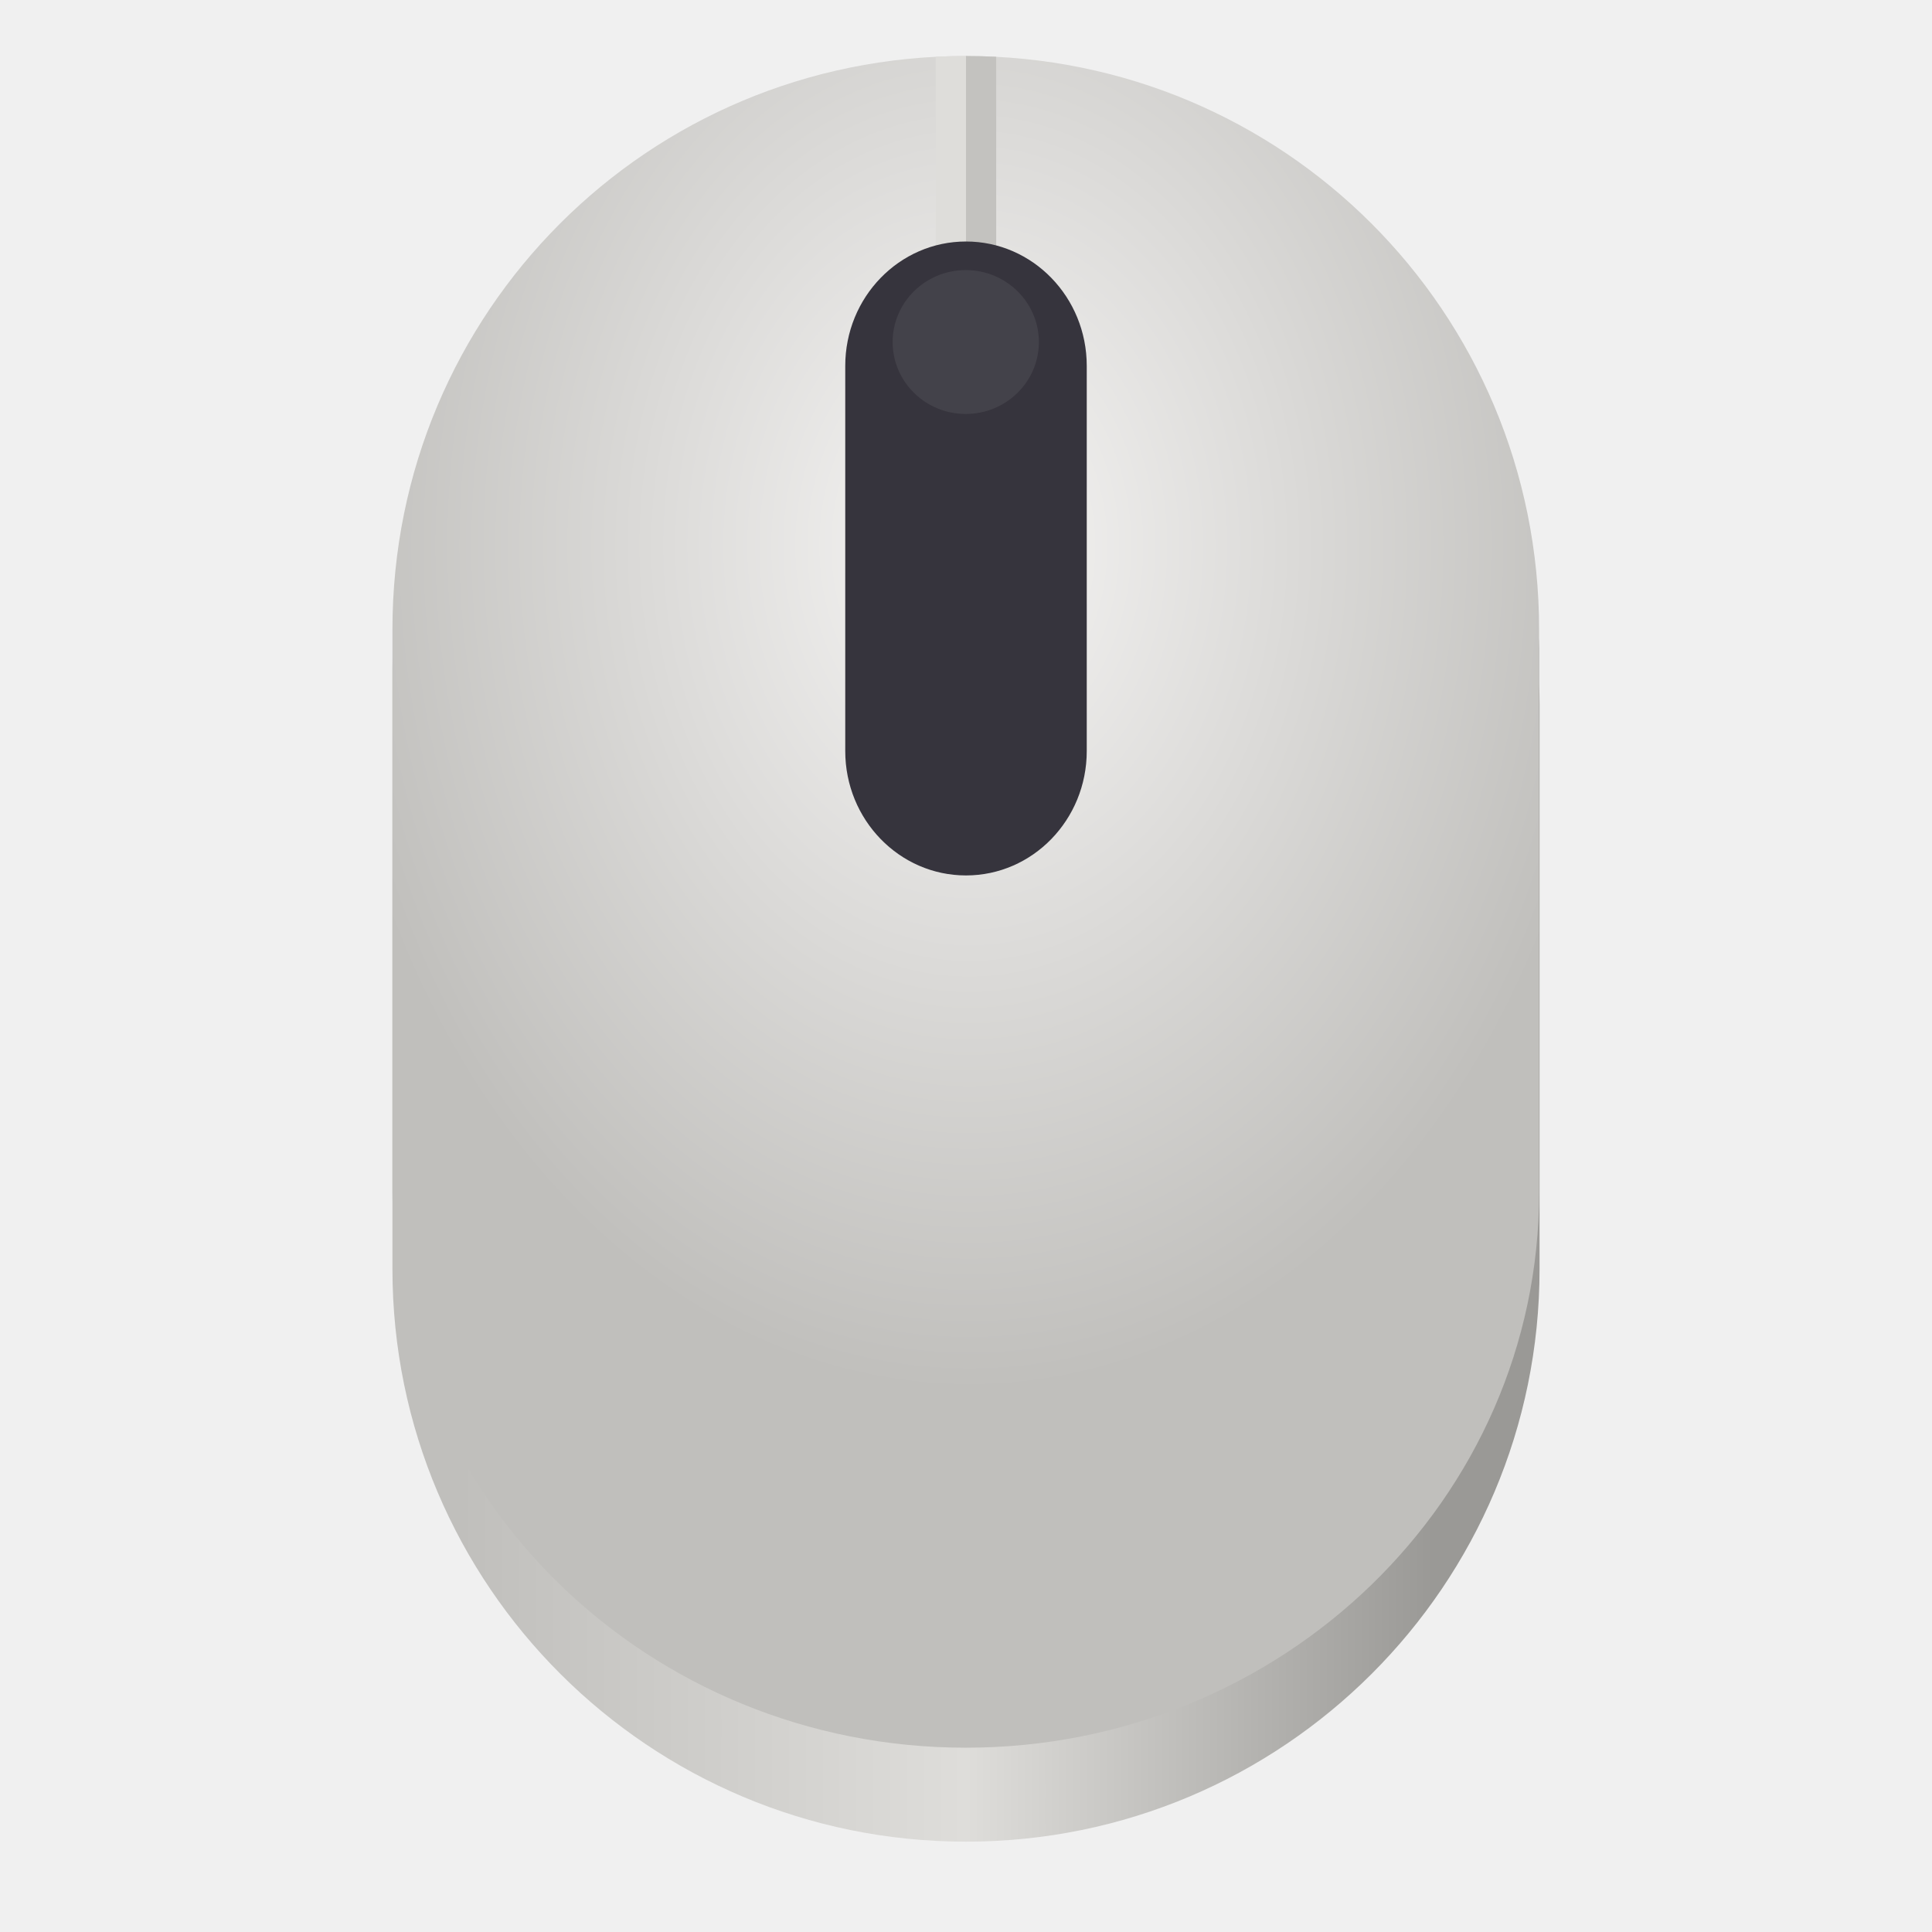
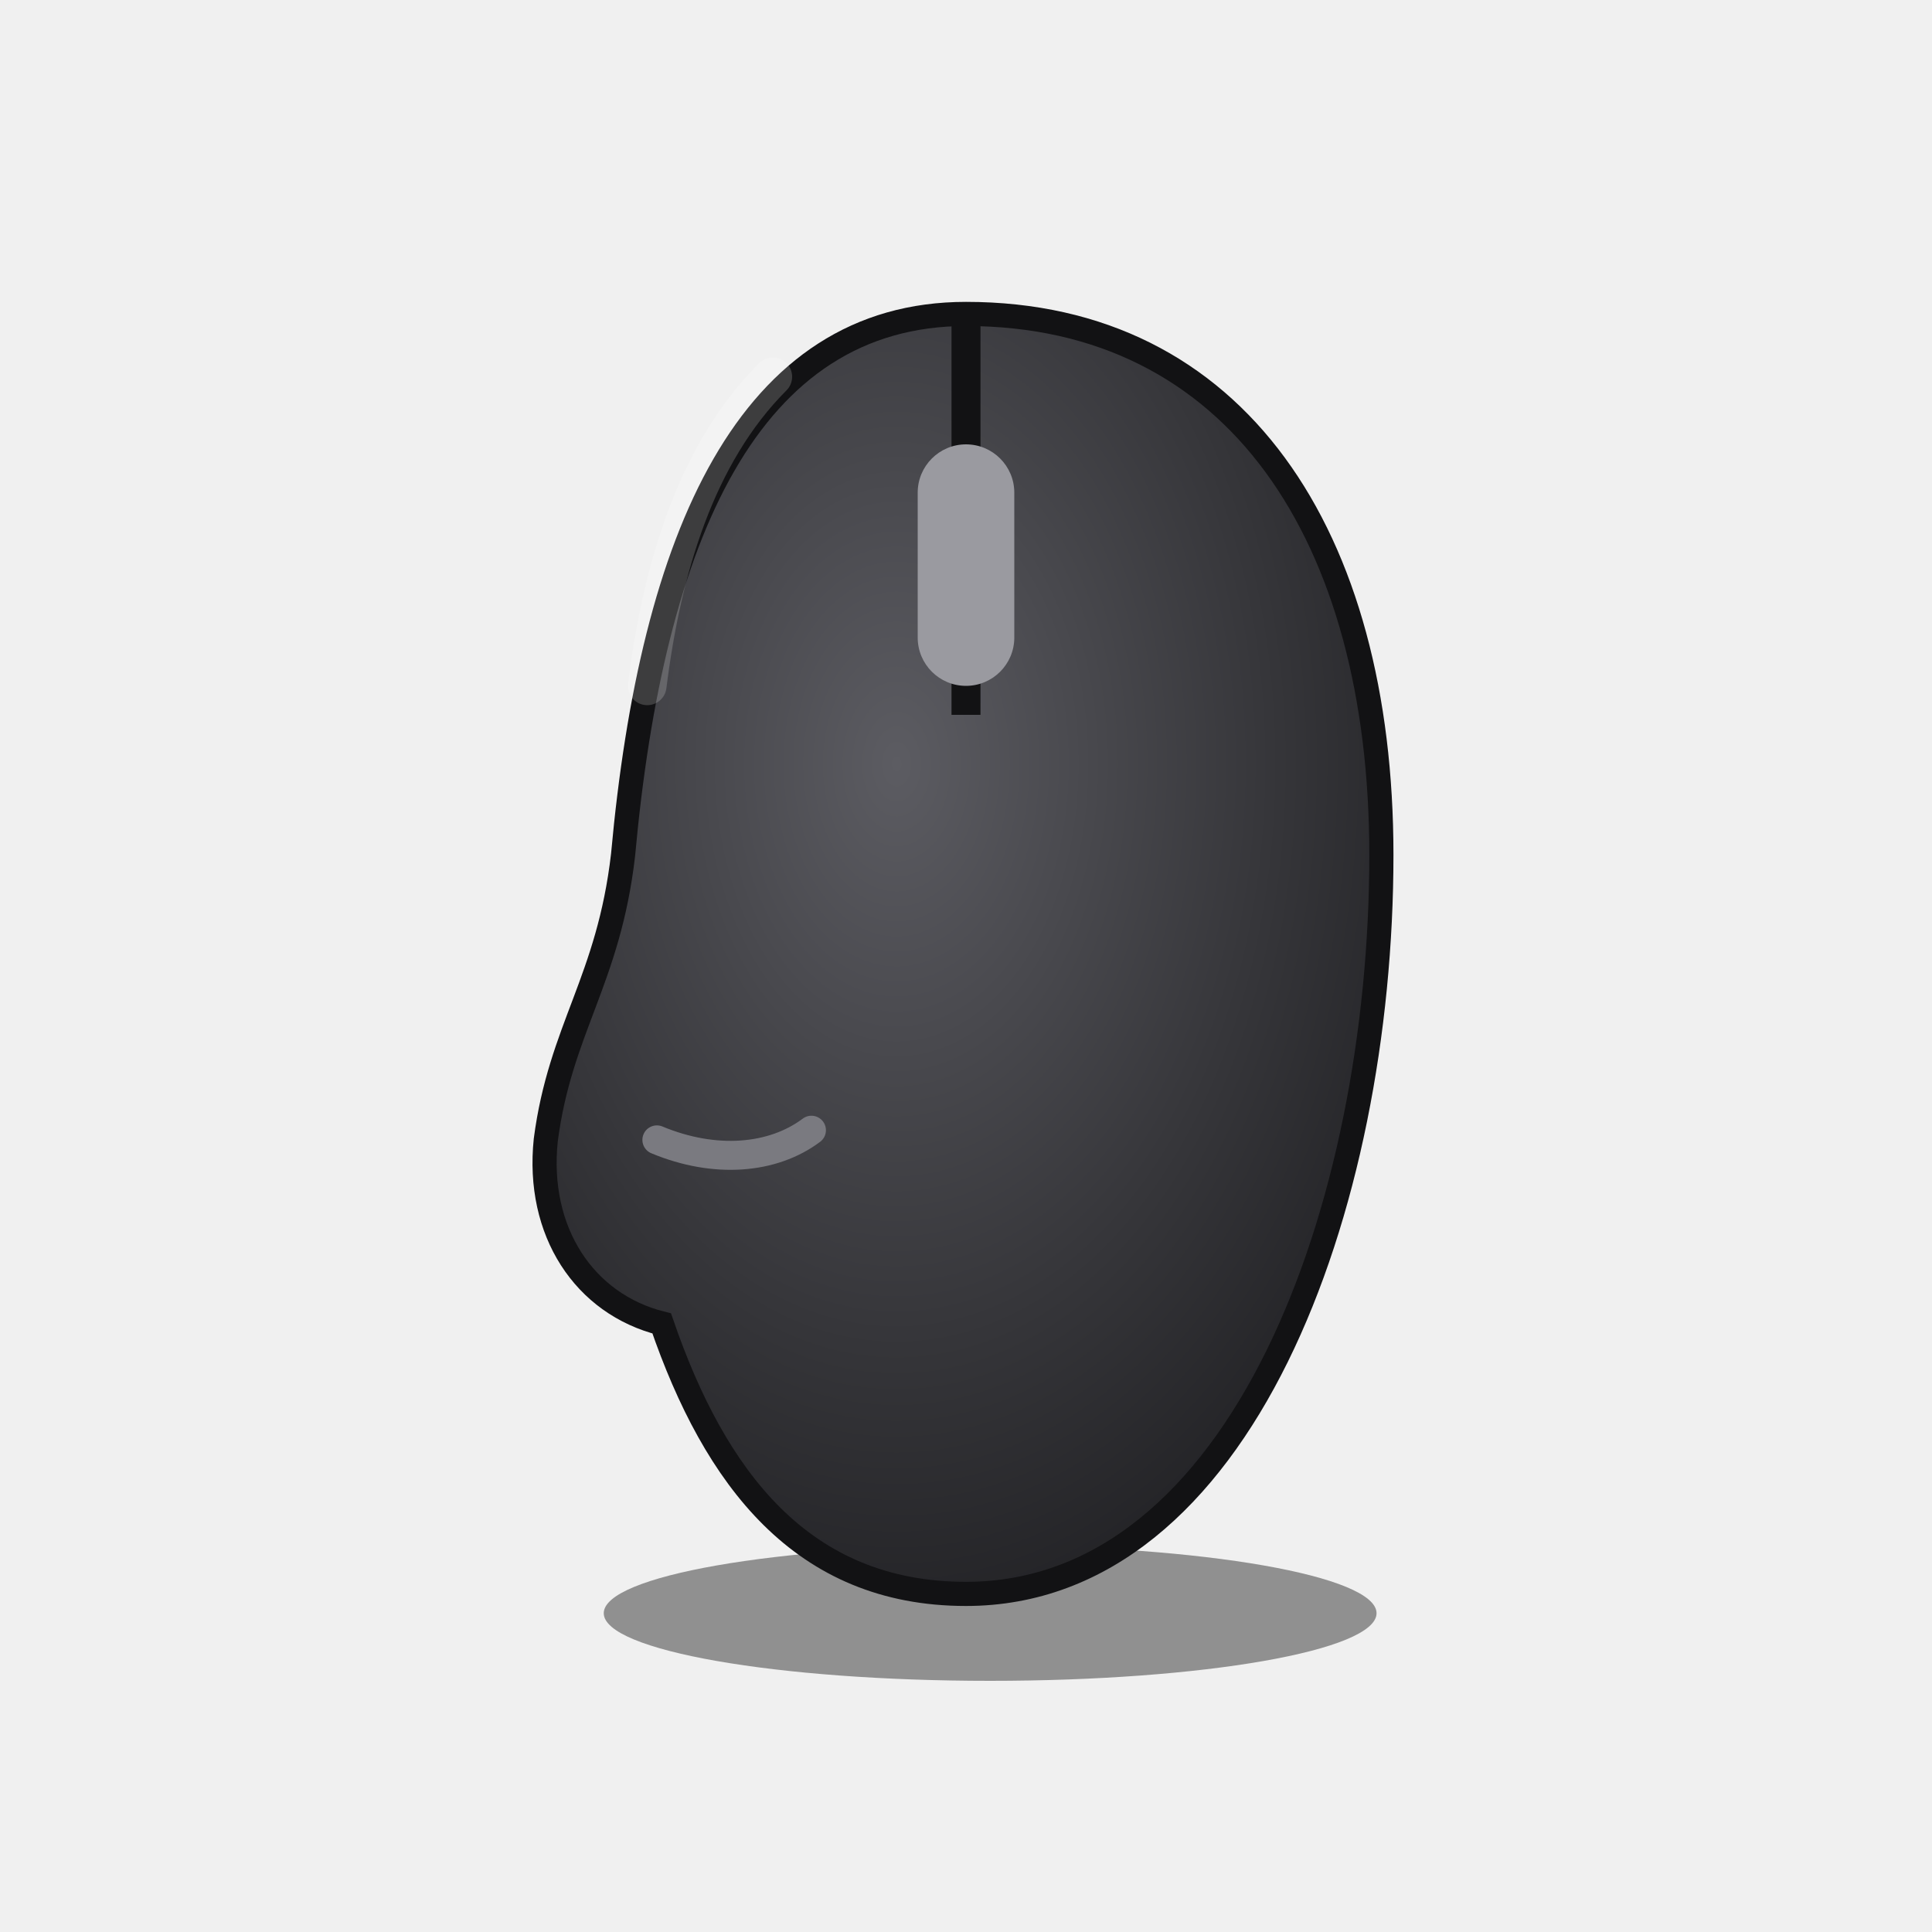
- <svg xmlns="http://www.w3.org/2000/svg" width="128px" height="128px" viewBox="0 0 128 128">
-   <clipPath id="a">
-     <path d="M26 6h76v117H26zm0 0" />
-   </clipPath>
-   <clipPath id="b">
-     <path d="M63.984 3.711C42.941 3.711 26 20.656 26 41.707v44.805C26 107.625 42.949 124.625 64 124.625s38-17 38-38.113V46.66c0-.477-.012-.949-.031-1.422v-3.531c0-21.051-16.941-37.996-37.984-37.996m0 0" />
-   </clipPath>
-   <linearGradient id="c" x1="250.35" x2="269.732" y1="190.47" y2="190.47" gradientTransform="matrix(3.328982 0 0 3.274149 -802.9521 -509.8381)" gradientUnits="userSpaceOnUse">
-     <stop offset="0" stop-color="#c0bfbc" />
-     <stop offset="0.52" stop-color="#deddda" />
-     <stop offset="1" stop-color="#9a9996" />
-   </linearGradient>
-   <clipPath id="d">
-     <path d="M26 3h76v113H26zm0 0" />
-   </clipPath>
-   <clipPath id="e">
-     <path d="M63.984 3.711C42.941 3.711 26 20.656 26 41.707v44.805C26 107.625 42.949 124.625 64 124.625s38-17 38-38.113V46.66c0-.477-.012-.949-.031-1.422v-3.531c0-21.051-16.941-37.996-37.984-37.996m0 0" />
-   </clipPath>
-   <radialGradient id="f" cx="260.464" cy="168.528" r="11.411" gradientTransform="matrix(3.759806 0 0 4.911226 -915.0801 -791.5194)" gradientUnits="userSpaceOnUse">
-     <stop offset="0" stop-color="#f6f5f4" />
-     <stop offset="1" stop-color="#c0bfbc" />
-   </radialGradient>
-   <clipPath id="g">
-     <path d="M62 3h2v16h-2zm0 0" />
-   </clipPath>
-   <clipPath id="h">
-     <path d="M63.984 3.711C42.941 3.711 26 20.656 26 41.707v44.805C26 107.625 42.949 124.625 64 124.625s38-17 38-38.113V46.66c0-.477-.012-.949-.031-1.422v-3.531c0-21.051-16.941-37.996-37.984-37.996m0 0" />
-   </clipPath>
-   <clipPath id="i">
-     <path d="M64 3h2v16h-2zm0 0" />
-   </clipPath>
-   <clipPath id="j">
-     <path d="M63.984 3.711C42.941 3.711 26 20.656 26 41.707v44.805C26 107.625 42.949 124.625 64 124.625s38-17 38-38.113V46.66c0-.477-.012-.949-.031-1.422v-3.531c0-21.051-16.941-37.996-37.984-37.996m0 0" />
-   </clipPath>
-   <clipPath id="k">
-     <path d="M56 16h16v42H56zm0 0" />
-   </clipPath>
-   <clipPath id="l">
-     <path d="M63.984 3.711C42.941 3.711 26 20.656 26 41.707v44.805C26 107.625 42.949 124.625 64 124.625s38-17 38-38.113V46.66c0-.477-.012-.949-.031-1.422v-3.531c0-21.051-16.941-37.996-37.984-37.996m0 0" />
-   </clipPath>
-   <clipPath id="m">
-     <path d="M59 17h10v11H59zm0 0" />
-   </clipPath>
-   <clipPath id="n">
-     <path d="M63.984 3.711C42.941 3.711 26 20.656 26 41.707v44.805C26 107.625 42.949 124.625 64 124.625s38-17 38-38.113V46.66c0-.477-.012-.949-.031-1.422v-3.531c0-21.051-16.941-37.996-37.984-37.996m0 0" />
-   </clipPath>
-   <g clip-path="url(#a)">
-     <g clip-path="url(#b)">
-       <path fill="url(#c)" d="M64 6.469c20.988 0 38 16.984 38 37.941v39.664c0 20.957-17.012 37.941-38 37.941S26 105.031 26 84.074V44.41C26 23.453 43.012 6.469 64 6.469m0 0" />
-     </g>
-   </g>
-   <g clip-path="url(#d)">
-     <g clip-path="url(#e)">
-       <path fill="url(#f)" d="M63.984 3.711c20.98 0 37.988 16.477 37.988 36.801v38.477c0 20.324-17.008 36.801-37.988 36.801C43.008 115.789 26 99.312 26 78.988V40.512C26 20.188 43.008 3.711 63.984 3.711m0 0" />
-     </g>
-   </g>
-   <g clip-path="url(#g)">
-     <g clip-path="url(#h)">
-       <path fill="#deddda" d="M62.641-2.395h.719C63.715-2.395 64-1.812 64-1.094v17.812c0 .715-.285 1.297-.641 1.297h-.719c-.355 0-.641-.582-.641-1.297v-17.812c0-.719.285-1.301.641-1.301m0 0" />
-     </g>
-   </g>
-   <g clip-path="url(#i)">
-     <g clip-path="url(#j)">
-       <path fill="#c3c2bf" d="M64.641-2.395h.719C65.715-2.395 66-1.812 66-1.094v17.812c0 .715-.285 1.297-.641 1.297h-.719c-.352 0-.641-.582-.641-1.297v-17.812c0-.719.289-1.301.641-1.301m0 0" />
-     </g>
-   </g>
-   <g clip-path="url(#k)">
-     <g clip-path="url(#l)">
-       <path fill="#36343d" d="M64 16c4.418 0 8 3.691 8 8.242v25.516C72 54.309 68.418 58 64 58s-8-3.691-8-8.242V24.242C56 19.691 59.582 16 64 16m0 0" />
-     </g>
-   </g>
-   <g clip-path="url(#m)">
-     <g clip-path="url(#n)">
-       <path fill="#c0bfbc" fill-opacity="0.102" d="M68.828 22.66c0 2.633-2.168 4.766-4.844 4.766s-4.844-2.133-4.844-4.766c0-2.629 2.168-4.766 4.844-4.766s4.844 2.137 4.844 4.766m0 0" />
-     </g>
-   </g>
+ <svg xmlns="http://www.w3.org/2000/svg" width="128" height="128" viewBox="0 0 40 40">
+   <svg y="4" width="40" height="32" viewBox="0 0 40 32">
+     <defs>
+       <radialGradient id="body" cx="0.42" cy="0.35" r="0.75">
+         <stop offset="0" stop-color="#5c5c62" />
+         <stop offset="0.6" stop-color="#36363a" />
+         <stop offset="1" stop-color="#1e1e21" />
+       </radialGradient>
+     </defs>
+     <ellipse cx="20.5" cy="29.4" rx="8" ry="1.4" fill="#000000" fill-opacity="0.4" />
+     <path d="M20 2.5c5.6 0 8.6 4.6 8.6 11.2 0 7.3-2.9 15.3-8.6 15.3-3.4 0-5.2-2.4-6.3-5.6-1.6-.4-2.6-1.9-2.4-3.8.3-2.3 1.3-3.3 1.6-5.9.6-6.6 2.6-11.2 7.1-11.2z" fill="url(#body)" stroke="#121214" stroke-width="0.5" />
+     <path d="M20 2.6v8.2" stroke="#121214" stroke-width="0.6" />
+     <rect x="19" y="5.2" width="2" height="5" rx="1" fill="#9a9aa0" />
+     <path d="M13.6 19.6c1.2.5 2.4.4 3.2-.2" stroke="#7a7a80" stroke-width="0.6" fill="none" stroke-linecap="round" />
+     <path d="M16 3.8c-1.6 1.6-2.3 4-2.6 6.4" stroke="#ffffff" stroke-opacity="0.18" stroke-width="0.8" fill="none" stroke-linecap="round" />
+   </svg>
</svg>
